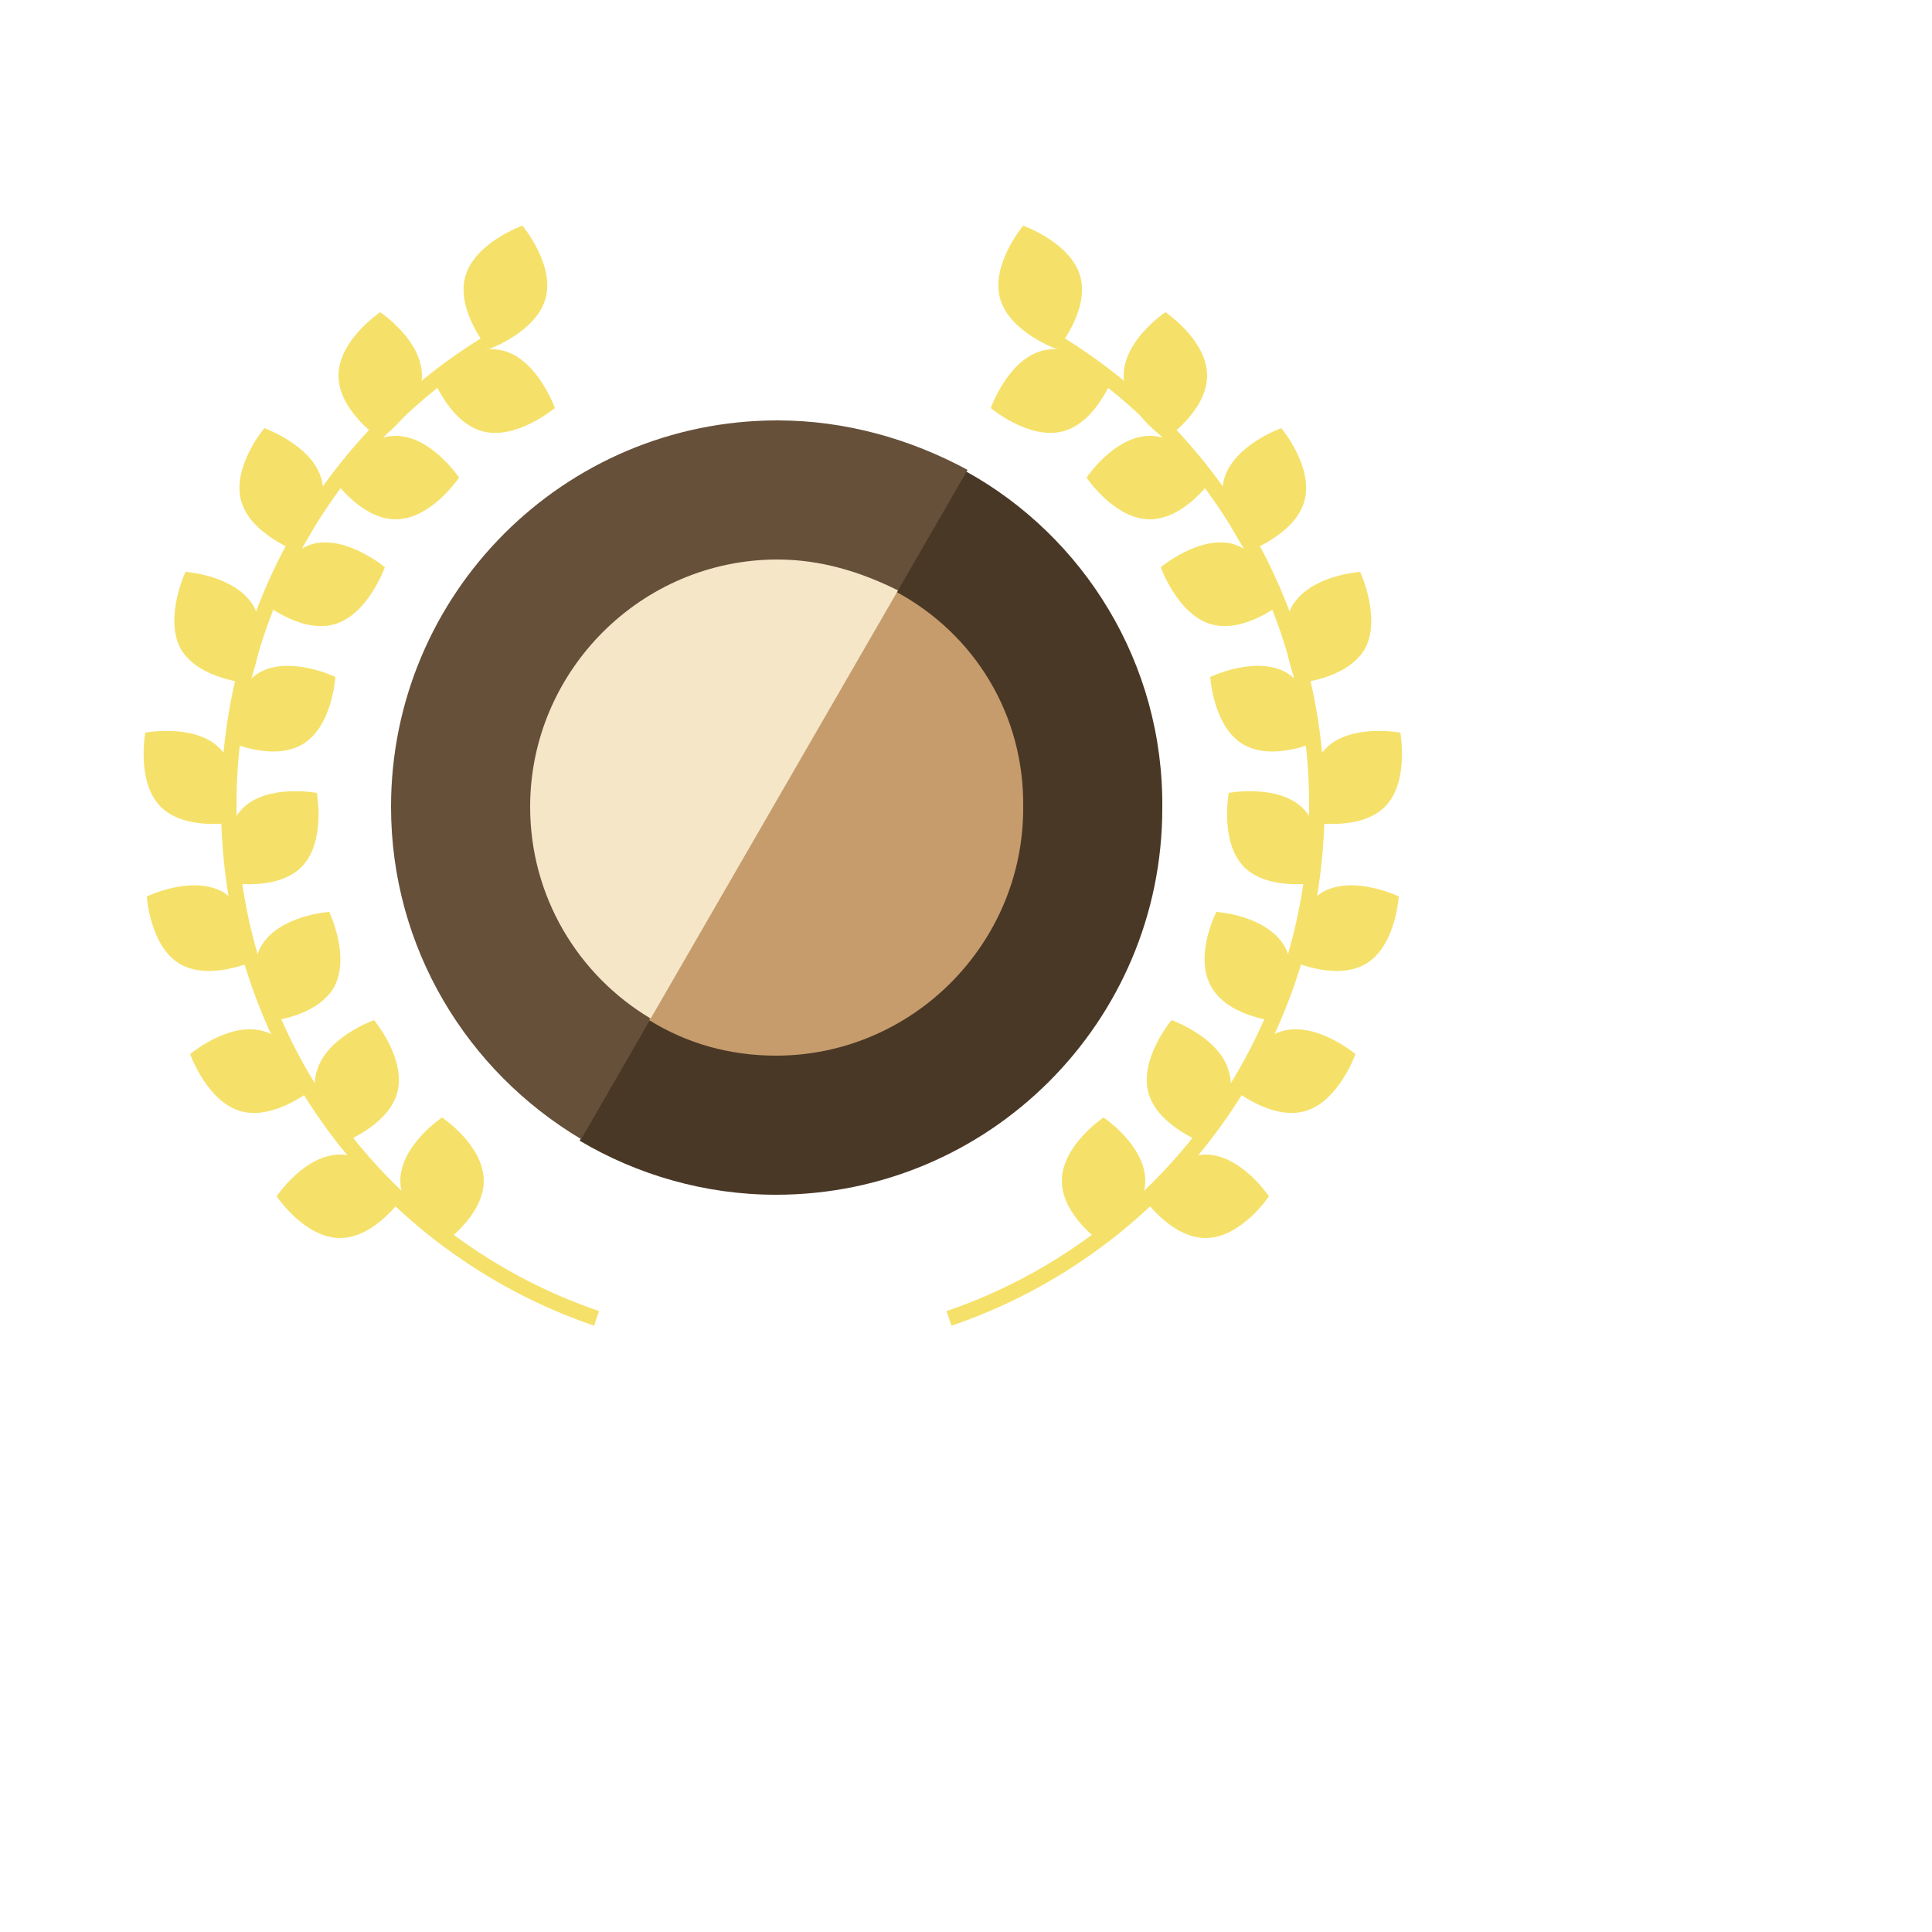
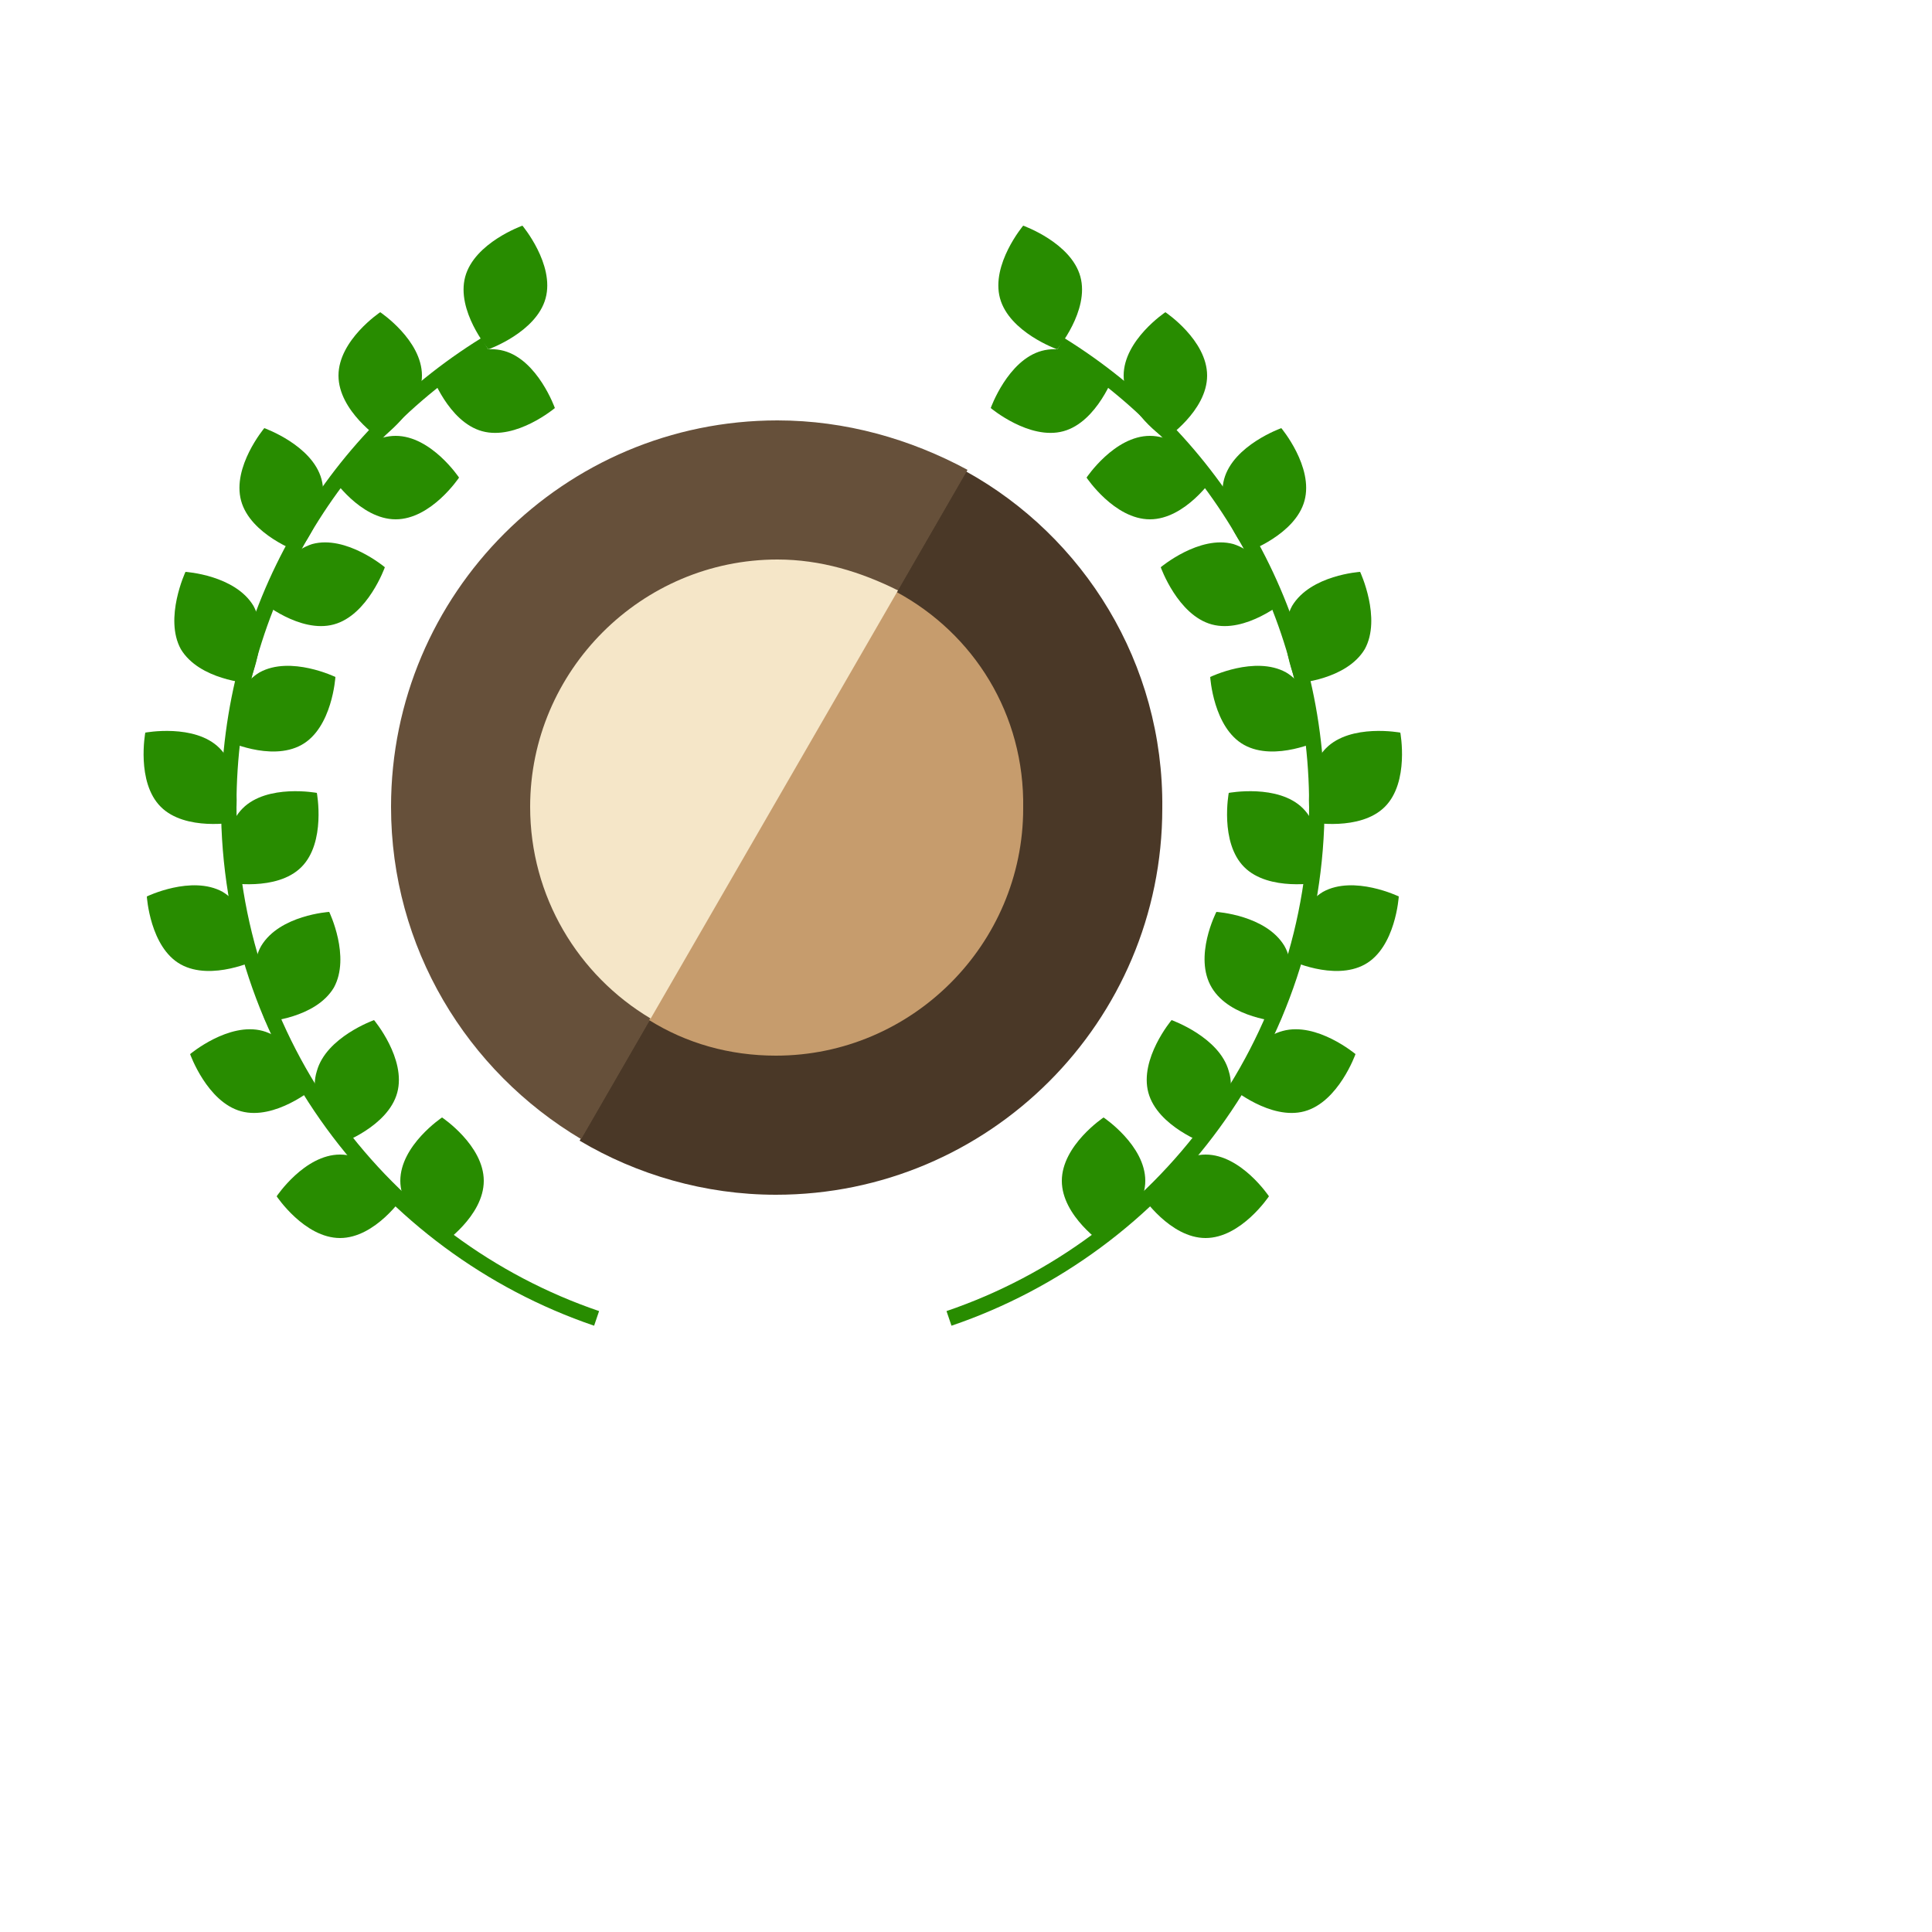
<svg xmlns="http://www.w3.org/2000/svg" xml:space="preserve" viewBox="0 0 100 100" y="0" x="0" id="圖層_1" version="1.1" width="100px" height="100px" style="width:100%;height:100%;background-size:initial;background-repeat-y:initial;background-repeat-x:initial;background-position-y:initial;background-position-x:initial;background-origin:initial;background-color:initial;background-clip:initial;background-attachment:initial;animation-play-state:paused">
  <g class="ldl-scale" style="transform-origin:50% 50%;transform:rotate(0deg) scale(0.8, 0.8);animation-play-state:paused">
    <g style="animation-play-state:paused">
      <path fill="#4a3827" d="M62.5 30.5l-25 43.3c3.7 2.2 8.1 3.5 12.7 3.5 13.8 0 25-11.2 25-25 .1-9.4-5.1-17.6-12.7-21.8z" style="fill:rgb(74, 56, 39);animation-play-state:paused" />
      <path fill="#66503a" d="M50.3 27.2c-13.8 0-25 11.2-25 25 0 9.1 4.9 17.1 12.3 21.5l25-43.3c-3.7-2-7.9-3.2-12.3-3.2z" style="fill:rgb(102, 80, 58);animation-play-state:paused" />
      <path fill="#c69c6d" d="M58 38.3L42 66c2.4 1.5 5.2 2.3 8.2 2.3 8.8 0 16-7.2 16-16 .1-6.1-3.2-11.3-8.2-14z" style="fill:rgb(198, 156, 109);animation-play-state:paused" />
      <path fill="#f5e6c8" d="M50.3 36.2c-8.8 0-16 7.2-16 16 0 5.8 3.1 10.9 7.8 13.7l16-27.7c-2.4-1.2-5-2-7.8-2z" style="fill:rgb(245, 230, 200);animation-play-state:paused" />
    </g>
    <g style="animation-play-state:paused">
-       <path fill="#f5e169" d="M71.4 80.5s-2.7-1.8-2.7-4.1 2.7-4.1 2.7-4.1 2.7 1.8 2.7 4.1c0 2.2-2.7 4.1-2.7 4.1z" style="fill:rgb(245, 225, 105);animation-play-state:paused" />
-       <path fill="#f5e169" d="M73.9 77.4s1.8 2.7 4.1 2.7 4.1-2.7 4.1-2.7-1.8-2.7-4.1-2.7c-2.2 0-4.1 2.7-4.1 2.7z" style="fill:rgb(245, 225, 105);animation-play-state:paused" />
-       <path fill="#f5e169" d="M78 74s-3.1-1.1-3.7-3.3c-.6-2.2 1.5-4.7 1.5-4.7s3.1 1.1 3.7 3.3C80.2 71.5 78 74 78 74z" style="fill:rgb(245, 225, 105);animation-play-state:paused" />
-       <path fill="#f5e169" d="M79.7 70.4s2.5 2.1 4.7 1.5c2.2-.6 3.3-3.7 3.3-3.7s-2.5-2.1-4.7-1.5c-2.3.6-3.3 3.7-3.3 3.7z" style="fill:rgb(245, 225, 105);animation-play-state:paused" />
-       <path fill="#f5e169" d="M82.8 66.1s-3.2-.2-4.4-2.2.3-4.9.3-4.9 3.2.2 4.4 2.2c1.1 1.9-.3 4.9-.3 4.9z" style="fill:rgb(245, 225, 105);animation-play-state:paused" />
-       <path fill="#f5e169" d="M83.4 62.1s2.9 1.4 4.9.3c2-1.1 2.2-4.4 2.2-4.4s-2.9-1.4-4.9-.3c-2 1.2-2.2 4.4-2.2 4.4z" style="fill:rgb(245, 225, 105);animation-play-state:paused" />
-       <path fill="#f5e169" d="M85.3 57.1s-3.2.6-4.8-1c-1.6-1.6-1-4.8-1-4.8s3.2-.6 4.8 1 1 4.8 1 4.8z" style="fill:rgb(245, 225, 105);animation-play-state:paused" />
-       <path fill="#f5e169" d="M84.8 53.2s3.2.6 4.8-1c1.6-1.6 1-4.8 1-4.8s-3.2-.6-4.8 1c-1.6 1.6-1 4.8-1 4.8z" style="fill:rgb(245, 225, 105);animation-play-state:paused" />
-       <path fill="#f5e169" d="M85.4 47.9s-2.9 1.4-4.9.3c-2-1.1-2.2-4.4-2.2-4.4s2.9-1.4 4.9-.3c1.9 1.1 2.2 4.4 2.2 4.4z" style="fill:rgb(245, 225, 105);animation-play-state:paused" />
-       <path fill="#f5e169" d="M83.9 44.2s3.2-.2 4.4-2.2c1.1-2-.3-5-.3-5s-3.2.2-4.4 2.2c-1.1 2 .3 5 .3 5z" style="fill:rgb(245, 225, 105);animation-play-state:paused" />
-       <path fill="#f5e169" d="M83.1 38.9s-2.5 2.1-4.7 1.5c-2.2-.6-3.3-3.7-3.3-3.7s2.5-2.1 4.7-1.5c2.2.7 3.3 3.7 3.3 3.7z" style="fill:rgb(245, 225, 105);animation-play-state:paused" />
-       <path fill="#f5e169" d="M80.7 35.7s3.1-1.1 3.7-3.3-1.5-4.7-1.5-4.7-3.1 1.1-3.7 3.3c-.6 2.2 1.5 4.7 1.5 4.7z" style="fill:rgb(245, 225, 105);animation-play-state:paused" />
-       <path fill="#f5e169" d="M78.5 30.9s-1.8 2.7-4.1 2.7-4.1-2.7-4.1-2.7 1.8-2.7 4.1-2.7 4.1 2.7 4.1 2.7z" style="fill:rgb(245, 225, 105);animation-play-state:paused" />
-       <path fill="#f5e169" d="M75.4 28.4s2.7-1.8 2.7-4.1-2.7-4.1-2.7-4.1-2.7 1.8-2.7 4.1 2.7 4.1 2.7 4.1z" style="fill:rgb(245, 225, 105);animation-play-state:paused" />
-       <path fill="#f5e169" d="M72.1 24.2s-1.1 3.1-3.3 3.7-4.7-1.5-4.7-1.5 1.1-3.1 3.3-3.7c2.2-.6 4.7 1.5 4.7 1.5z" style="fill:rgb(245, 225, 105);animation-play-state:paused" />
-       <path fill="#f5e169" d="M68.4 22.6s2.1-2.5 1.5-4.7-3.7-3.3-3.7-3.3-2.1 2.5-1.5 4.7 3.7 3.3 3.7 3.3z" style="fill:rgb(245, 225, 105);animation-play-state:paused" />
-       <path stroke-miterlimit="10" stroke="#f5e169" fill="none" d="M68.6 22.3c10 6.2 16.6 17.2 16.6 29.8 0 15.4-10 28.5-23.8 33.2" style="stroke:rgb(245, 225, 105);animation-play-state:paused" />
+       <path fill="#f5e169" d="M71.4 80.5s-2.7-1.8-2.7-4.1 2.7-4.1 2.7-4.1 2.7 1.8 2.7 4.1c0 2.2-2.7 4.1-2.7 4.1z" style="fill:rgb(40, 140, 0);animation-play-state:paused" />
+       <path fill="#f5e169" d="M73.9 77.4s1.8 2.7 4.1 2.7 4.1-2.7 4.1-2.7-1.8-2.7-4.1-2.7c-2.2 0-4.1 2.7-4.1 2.7z" style="fill:rgb(40, 140, 0);animation-play-state:paused" />
+       <path fill="#f5e169" d="M78 74s-3.1-1.1-3.7-3.3c-.6-2.2 1.5-4.7 1.5-4.7s3.1 1.1 3.7 3.3C80.2 71.5 78 74 78 74z" style="fill:rgb(40, 140, 0);animation-play-state:paused" />
+       <path fill="#f5e169" d="M79.7 70.4s2.5 2.1 4.7 1.5c2.2-.6 3.3-3.7 3.3-3.7s-2.5-2.1-4.7-1.5c-2.3.6-3.3 3.7-3.3 3.7z" style="fill:rgb(40, 140, 0);animation-play-state:paused" />
+       <path fill="#f5e169" d="M82.8 66.1s-3.2-.2-4.4-2.2.3-4.9.3-4.9 3.2.2 4.4 2.2c1.1 1.9-.3 4.9-.3 4.9z" style="fill:rgb(40, 140, 0);animation-play-state:paused" />
+       <path fill="#f5e169" d="M83.4 62.1s2.9 1.4 4.9.3c2-1.1 2.2-4.4 2.2-4.4s-2.9-1.4-4.9-.3c-2 1.2-2.2 4.4-2.2 4.4z" style="fill:rgb(40, 140, 0);animation-play-state:paused" />
+       <path fill="#f5e169" d="M85.3 57.1s-3.2.6-4.8-1c-1.6-1.6-1-4.8-1-4.8s3.2-.6 4.8 1 1 4.8 1 4.8z" style="fill:rgb(40, 140, 0);animation-play-state:paused" />
+       <path fill="#f5e169" d="M84.8 53.2s3.2.6 4.8-1c1.6-1.6 1-4.8 1-4.8s-3.2-.6-4.8 1c-1.6 1.6-1 4.8-1 4.8z" style="fill:rgb(40, 140, 0);animation-play-state:paused" />
+       <path fill="#f5e169" d="M85.4 47.9s-2.9 1.4-4.9.3c-2-1.1-2.2-4.4-2.2-4.4s2.9-1.4 4.9-.3c1.9 1.1 2.2 4.4 2.2 4.4z" style="fill:rgb(40, 140, 0);animation-play-state:paused" />
+       <path fill="#f5e169" d="M83.9 44.2s3.2-.2 4.4-2.2c1.1-2-.3-5-.3-5s-3.2.2-4.4 2.2c-1.1 2 .3 5 .3 5z" style="fill:rgb(40, 140, 0);animation-play-state:paused" />
+       <path fill="#f5e169" d="M83.1 38.9s-2.5 2.1-4.7 1.5c-2.2-.6-3.3-3.7-3.3-3.7s2.5-2.1 4.7-1.5c2.2.7 3.3 3.7 3.3 3.7z" style="fill:rgb(40, 140, 0);animation-play-state:paused" />
+       <path fill="#f5e169" d="M80.7 35.7s3.1-1.1 3.7-3.3-1.5-4.7-1.5-4.7-3.1 1.1-3.7 3.3c-.6 2.2 1.5 4.7 1.5 4.7z" style="fill:rgb(40, 140, 0);animation-play-state:paused" />
+       <path fill="#f5e169" d="M78.5 30.9s-1.8 2.7-4.1 2.7-4.1-2.7-4.1-2.7 1.8-2.7 4.1-2.7 4.1 2.7 4.1 2.7z" style="fill:rgb(40, 140, 0);animation-play-state:paused" />
+       <path fill="#f5e169" d="M75.4 28.4s2.7-1.8 2.7-4.1-2.7-4.1-2.7-4.1-2.7 1.8-2.7 4.1 2.7 4.1 2.7 4.1z" style="fill:rgb(40, 140, 0);animation-play-state:paused" />
+       <path fill="#f5e169" d="M72.1 24.2s-1.1 3.1-3.3 3.7-4.7-1.5-4.7-1.5 1.1-3.1 3.3-3.7c2.2-.6 4.7 1.5 4.7 1.5z" style="fill:rgb(40, 140, 0);animation-play-state:paused" />
+       <path fill="#f5e169" d="M68.4 22.6s2.1-2.5 1.5-4.7-3.7-3.3-3.7-3.3-2.1 2.5-1.5 4.7 3.7 3.3 3.7 3.3z" style="fill:rgb(40, 140, 0);animation-play-state:paused" />
+       <path stroke-miterlimit="10" stroke="#f5e169" fill="none" d="M68.6 22.3c10 6.2 16.6 17.2 16.6 29.8 0 15.4-10 28.5-23.8 33.2" style="stroke:rgb(40, 140, 0);animation-play-state:paused" />
    </g>
    <g style="animation-play-state:paused">
-       <path fill="#f5e169" d="M28.6 80.5s2.7-1.8 2.7-4.1-2.7-4.1-2.7-4.1-2.7 1.8-2.7 4.1c0 2.2 2.7 4.1 2.7 4.1z" style="fill:rgb(245, 225, 105);animation-play-state:paused" />
-       <path fill="#f5e169" d="M26.1 77.4s-1.8 2.7-4.1 2.7-4.1-2.7-4.1-2.7 1.8-2.7 4.1-2.7 4.1 2.7 4.1 2.7z" style="fill:rgb(245, 225, 105);animation-play-state:paused" />
-       <path fill="#f5e169" d="M22 74s3.1-1.1 3.7-3.3c.6-2.2-1.5-4.7-1.5-4.7s-3.1 1.1-3.7 3.3C19.8 71.5 22 74 22 74z" style="fill:rgb(245, 225, 105);animation-play-state:paused" />
-       <path fill="#f5e169" d="M20.3 70.4s-2.5 2.1-4.7 1.5-3.3-3.7-3.3-3.7 2.5-2.1 4.7-1.5 3.3 3.7 3.3 3.7z" style="fill:rgb(245, 225, 105);animation-play-state:paused" />
-       <path fill="#f5e169" d="M17.2 66.1s3.2-.2 4.4-2.2c1.1-2-.3-4.9-.3-4.9s-3.2.2-4.4 2.2c-1.1 1.9.3 4.9.3 4.9z" style="fill:rgb(245, 225, 105);animation-play-state:paused" />
-       <path fill="#f5e169" d="M16.6 62.1s-2.9 1.4-4.9.3c-2-1.1-2.2-4.4-2.2-4.4s2.9-1.4 4.9-.3c2 1.2 2.2 4.4 2.2 4.4z" style="fill:rgb(245, 225, 105);animation-play-state:paused" />
-       <path fill="#f5e169" d="M14.7 57.1s3.2.6 4.8-1c1.6-1.6 1-4.8 1-4.8s-3.2-.6-4.8 1-1 4.8-1 4.8z" style="fill:rgb(245, 225, 105);animation-play-state:paused" />
-       <path fill="#f5e169" d="M15.2 53.2s-3.2.6-4.8-1-1-4.8-1-4.8 3.2-.6 4.8 1 1 4.8 1 4.8z" style="fill:rgb(245, 225, 105);animation-play-state:paused" />
-       <path fill="#f5e169" d="M14.6 47.9s2.9 1.4 4.9.3c2-1.1 2.2-4.4 2.2-4.4s-2.9-1.4-4.9-.3c-1.9 1.1-2.2 4.4-2.2 4.4z" style="fill:rgb(245, 225, 105);animation-play-state:paused" />
-       <path fill="#f5e169" d="M16.1 44.2s-3.2-.2-4.4-2.2c-1.1-2 .3-5 .3-5s3.2.2 4.4 2.2c1.1 2-.3 5-.3 5z" style="fill:rgb(245, 225, 105);animation-play-state:paused" />
-       <path fill="#f5e169" d="M16.9 38.9s2.5 2.1 4.7 1.5c2.2-.6 3.3-3.7 3.3-3.7s-2.5-2.1-4.7-1.5c-2.2.7-3.3 3.7-3.3 3.7z" style="fill:rgb(245, 225, 105);animation-play-state:paused" />
-       <path fill="#f5e169" d="M19.3 35.7s-3.1-1.1-3.7-3.3 1.5-4.7 1.5-4.7 3.1 1.1 3.7 3.3c.6 2.2-1.5 4.7-1.5 4.7z" style="fill:rgb(245, 225, 105);animation-play-state:paused" />
-       <path fill="#f5e169" d="M21.5 30.9s1.8 2.7 4.1 2.7 4.1-2.7 4.1-2.7-1.8-2.7-4.1-2.7-4.1 2.7-4.1 2.7z" style="fill:rgb(245, 225, 105);animation-play-state:paused" />
-       <path fill="#f5e169" d="M24.6 28.4s-2.7-1.8-2.7-4.1 2.7-4.1 2.7-4.1 2.7 1.8 2.7 4.1c0 2.2-2.7 4.1-2.7 4.1z" style="fill:rgb(245, 225, 105);animation-play-state:paused" />
-       <path fill="#f5e169" d="M27.9 24.2s1.1 3.1 3.3 3.7 4.7-1.5 4.7-1.5-1.1-3.1-3.3-3.7-4.7 1.5-4.7 1.5z" style="fill:rgb(245, 225, 105);animation-play-state:paused" />
-       <path fill="#f5e169" d="M31.6 22.6s-2.1-2.5-1.5-4.7 3.7-3.3 3.7-3.3 2.1 2.5 1.5 4.7-3.7 3.3-3.7 3.3z" style="fill:rgb(245, 225, 105);animation-play-state:paused" />
-       <path stroke-miterlimit="10" stroke="#f5e169" fill="none" d="M31.4 22.3c-10 6.2-16.6 17.2-16.6 29.8 0 15.4 10 28.5 23.8 33.2" style="stroke:rgb(245, 225, 105);animation-play-state:paused" />
+       <path fill="#f5e169" d="M28.6 80.5s2.7-1.8 2.7-4.1-2.7-4.1-2.7-4.1-2.7 1.8-2.7 4.1c0 2.2 2.7 4.1 2.7 4.1z" style="fill:rgb(40, 140, 0);animation-play-state:paused" />
+       <path fill="#f5e169" d="M26.1 77.4s-1.8 2.7-4.1 2.7-4.1-2.7-4.1-2.7 1.8-2.7 4.1-2.7 4.1 2.7 4.1 2.7z" style="fill:rgb(40, 140, 0);animation-play-state:paused" />
+       <path fill="#f5e169" d="M22 74s3.1-1.1 3.7-3.3c.6-2.2-1.5-4.7-1.5-4.7s-3.1 1.1-3.7 3.3C19.8 71.5 22 74 22 74z" style="fill:rgb(40, 140, 0);animation-play-state:paused" />
+       <path fill="#f5e169" d="M20.3 70.4s-2.5 2.1-4.7 1.5-3.3-3.7-3.3-3.7 2.5-2.1 4.7-1.5 3.3 3.7 3.3 3.7z" style="fill:rgb(40, 140, 0);animation-play-state:paused" />
+       <path fill="#f5e169" d="M17.2 66.1s3.2-.2 4.4-2.2c1.1-2-.3-4.9-.3-4.9s-3.2.2-4.4 2.2c-1.1 1.9.3 4.9.3 4.9z" style="fill:rgb(40, 140, 0);animation-play-state:paused" />
+       <path fill="#f5e169" d="M16.6 62.1s-2.9 1.4-4.9.3c-2-1.1-2.2-4.4-2.2-4.4s2.9-1.4 4.9-.3c2 1.2 2.2 4.4 2.2 4.4z" style="fill:rgb(40, 140, 0);animation-play-state:paused" />
+       <path fill="#f5e169" d="M14.7 57.1s3.2.6 4.8-1c1.6-1.6 1-4.8 1-4.8s-3.2-.6-4.8 1-1 4.8-1 4.8z" style="fill:rgb(40, 140, 0);animation-play-state:paused" />
+       <path fill="#f5e169" d="M15.2 53.2s-3.2.6-4.8-1-1-4.8-1-4.8 3.2-.6 4.8 1 1 4.8 1 4.8z" style="fill:rgb(40, 140, 0);animation-play-state:paused" />
+       <path fill="#f5e169" d="M14.6 47.9s2.9 1.4 4.9.3c2-1.1 2.2-4.4 2.2-4.4s-2.9-1.4-4.9-.3c-1.9 1.1-2.2 4.4-2.2 4.4z" style="fill:rgb(40, 140, 0);animation-play-state:paused" />
+       <path fill="#f5e169" d="M16.1 44.2s-3.2-.2-4.4-2.2c-1.1-2 .3-5 .3-5s3.2.2 4.4 2.2c1.1 2-.3 5-.3 5z" style="fill:rgb(40, 140, 0);animation-play-state:paused" />
+       <path fill="#f5e169" d="M16.9 38.9s2.5 2.1 4.7 1.5c2.2-.6 3.3-3.7 3.3-3.7s-2.5-2.1-4.7-1.5c-2.2.7-3.3 3.7-3.3 3.7z" style="fill:rgb(40, 140, 0);animation-play-state:paused" />
+       <path fill="#f5e169" d="M19.3 35.7s-3.1-1.1-3.7-3.3 1.5-4.7 1.5-4.7 3.1 1.1 3.7 3.3c.6 2.2-1.5 4.7-1.5 4.7z" style="fill:rgb(40, 140, 0);animation-play-state:paused" />
+       <path fill="#f5e169" d="M21.5 30.9s1.8 2.7 4.1 2.7 4.1-2.7 4.1-2.7-1.8-2.7-4.1-2.7-4.1 2.7-4.1 2.7z" style="fill:rgb(40, 140, 0);animation-play-state:paused" />
+       <path fill="#f5e169" d="M24.6 28.4s-2.7-1.8-2.7-4.1 2.7-4.1 2.7-4.1 2.7 1.8 2.7 4.1c0 2.2-2.7 4.1-2.7 4.1z" style="fill:rgb(40, 140, 0);animation-play-state:paused" />
+       <path fill="#f5e169" d="M27.9 24.2s1.1 3.1 3.3 3.7 4.7-1.5 4.7-1.5-1.1-3.1-3.3-3.7-4.7 1.5-4.7 1.5z" style="fill:rgb(40, 140, 0);animation-play-state:paused" />
+       <path fill="#f5e169" d="M31.6 22.6s-2.1-2.5-1.5-4.7 3.7-3.3 3.7-3.3 2.1 2.5 1.5 4.7-3.7 3.3-3.7 3.3z" style="fill:rgb(40, 140, 0);animation-play-state:paused" />
+       <path stroke-miterlimit="10" stroke="#f5e169" fill="none" d="M31.4 22.3c-10 6.2-16.6 17.2-16.6 29.8 0 15.4 10 28.5 23.8 33.2" style="stroke:rgb(40, 140, 0);animation-play-state:paused" />
    </g>
  </g>
</svg>
